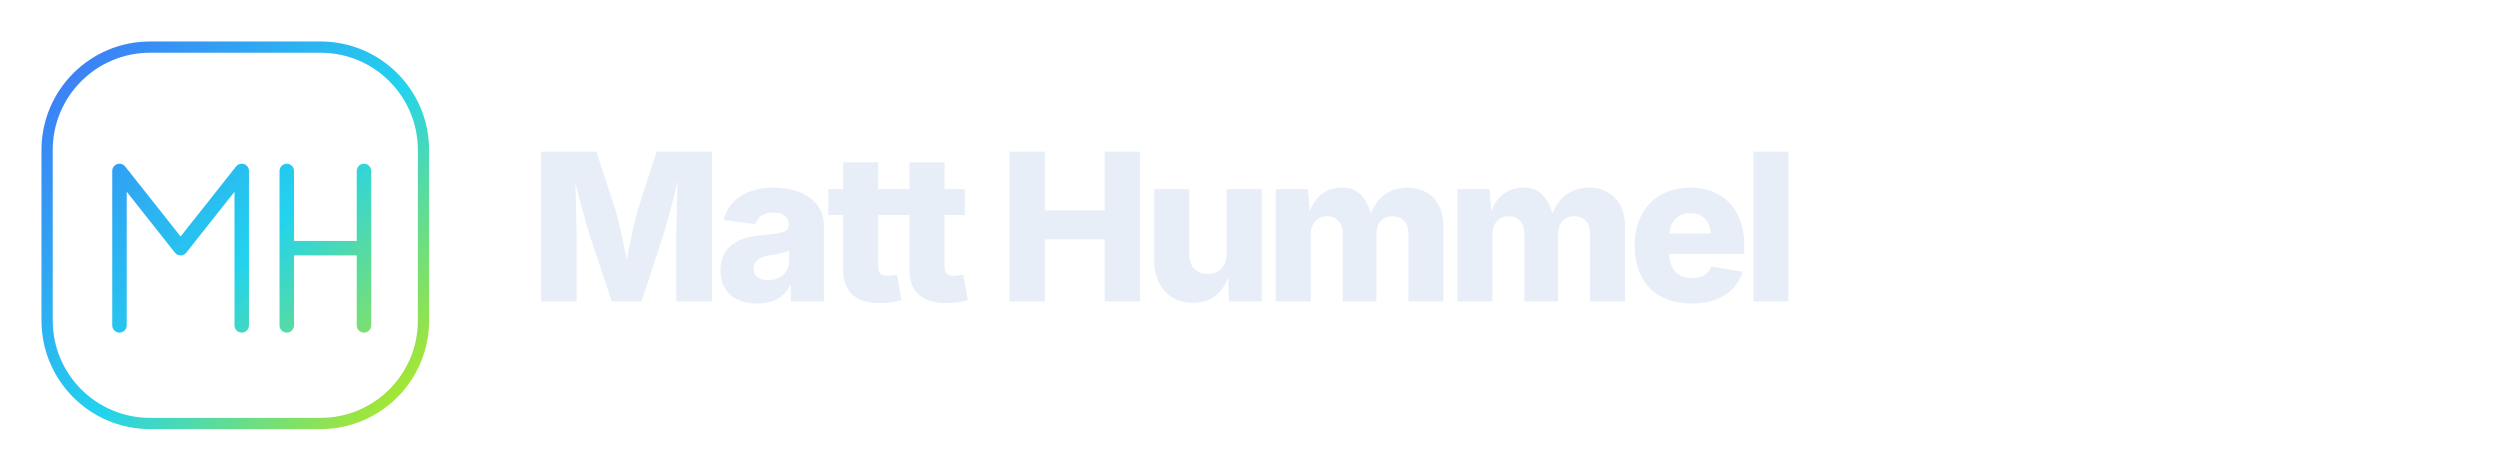
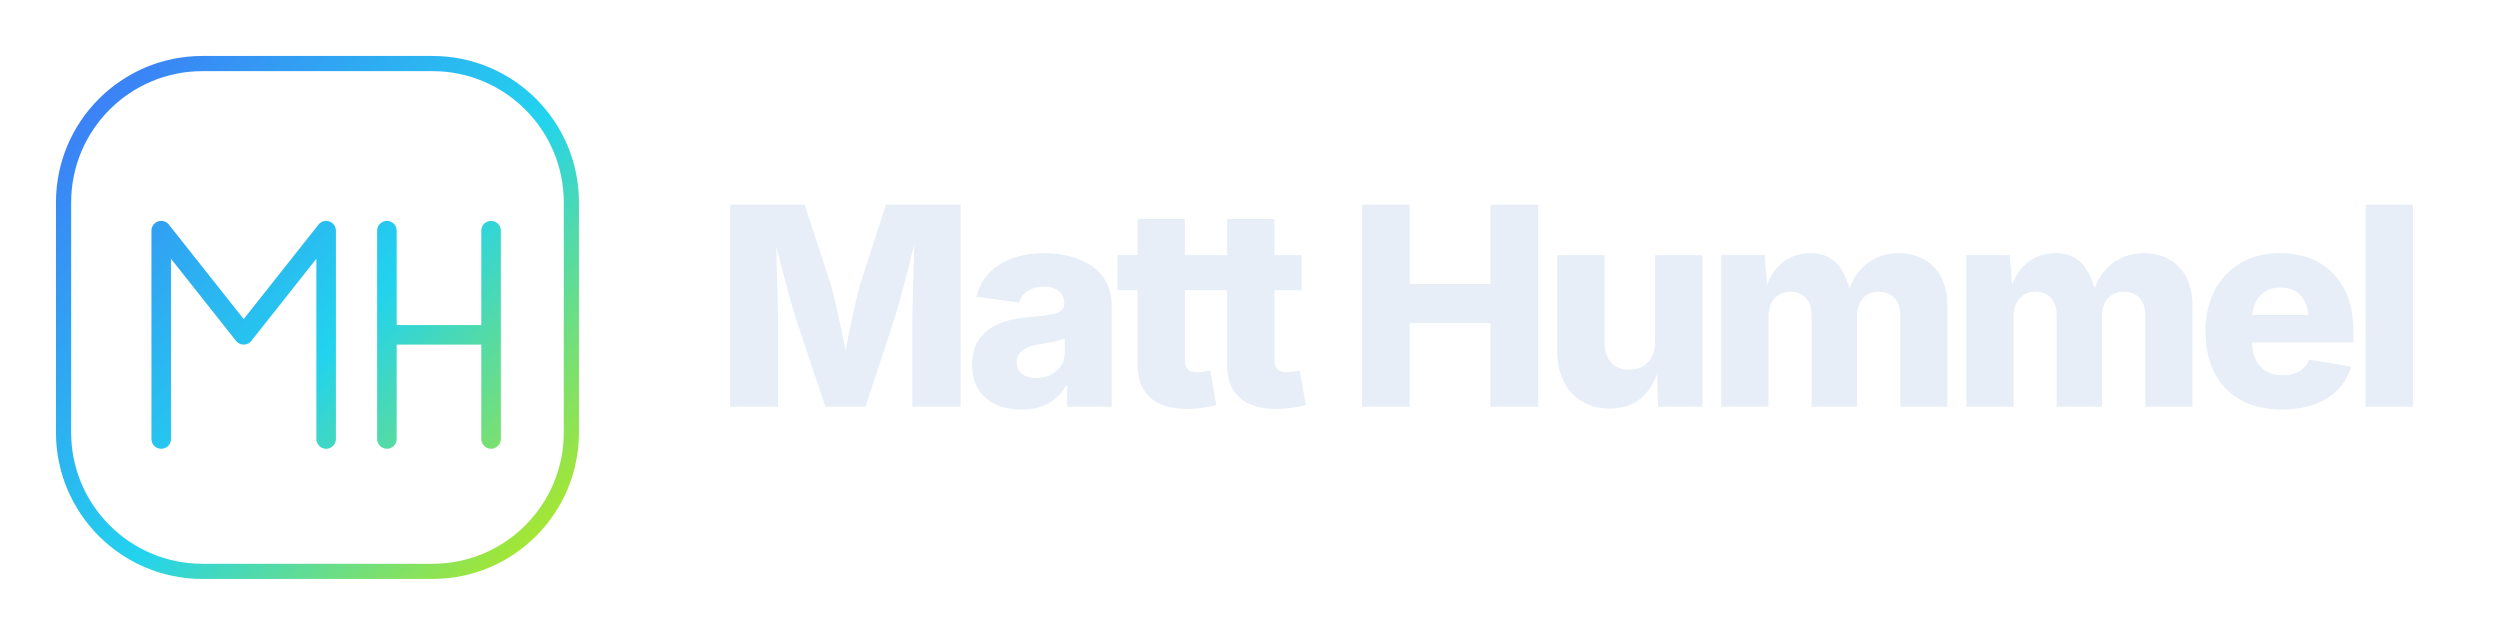
- <svg xmlns="http://www.w3.org/2000/svg" viewBox="0 0 340 64" fill="none" role="img" aria-labelledby="mhLogoDarkTitle">
+ <svg xmlns="http://www.w3.org/2000/svg" viewBox="0 0 252 64" width="252" height="64" preserveAspectRatio="xMidYMid meet" role="img" aria-labelledby="mhTitle">
+   <style>
+       svg { max-width: 100%; height: auto; }
+     </style>
  <defs>
-     <linearGradient id="mhLogoDarkLine" x1="6" y1="8" x2="58" y2="56" gradientUnits="userSpaceOnUse">
+     <linearGradient id="mhDark" x1="6" y1="8" x2="58" y2="56" gradientUnits="userSpaceOnUse">
      <stop offset="0" stop-color="#3b82f6" />
      <stop offset="0.55" stop-color="#22d3ee" />
      <stop offset="1" stop-color="#a3e635" />
    </linearGradient>
  </defs>
-   <g transform="translate(4 4) scale(0.875)">
-     <rect x="2.75" y="2.75" width="58.5" height="58.5" rx="16" stroke="url(#mhLogoDarkLine)" stroke-width="1.75" />
-     <path d="M14 46V22l9.5 12 9.5-12v24" stroke="url(#mhLogoDarkLine)" stroke-width="2.25" stroke-linecap="round" stroke-linejoin="round" />
-     <path d="M40 22v24M52 22v24M40 34h12" stroke="url(#mhLogoDarkLine)" stroke-width="2.25" stroke-linecap="round" stroke-linejoin="round" />
+   <g>
+     <g transform="translate(4 4) scale(0.875)">
+       <g stroke="url(#mhDark)" fill="none" stroke-linecap="round" stroke-linejoin="round">
+         <rect x="2.75" y="2.75" width="58.5" height="58.5" rx="16" stroke-width="1.75" />
+         <path d="M14 46V22l9.5 12 9.5-12v24" stroke-width="2.25" />
+         <path d="M40 22v24M52 22v24M40 34h12" stroke-width="2.25" />
+       </g>
+     </g>
+     <text x="72" y="41" fill="#e7eef8" font-family="Inter, system-ui, sans-serif" font-size="28" font-weight="800" letter-spacing="-0.045em">Matt Hummel</text>
  </g>
-   <text x="72" y="41" fill="#e7eef8" font-family="Inter, system-ui, sans-serif" font-size="28" font-weight="800" letter-spacing="-0.045em">Matt Hummel</text>
</svg>
